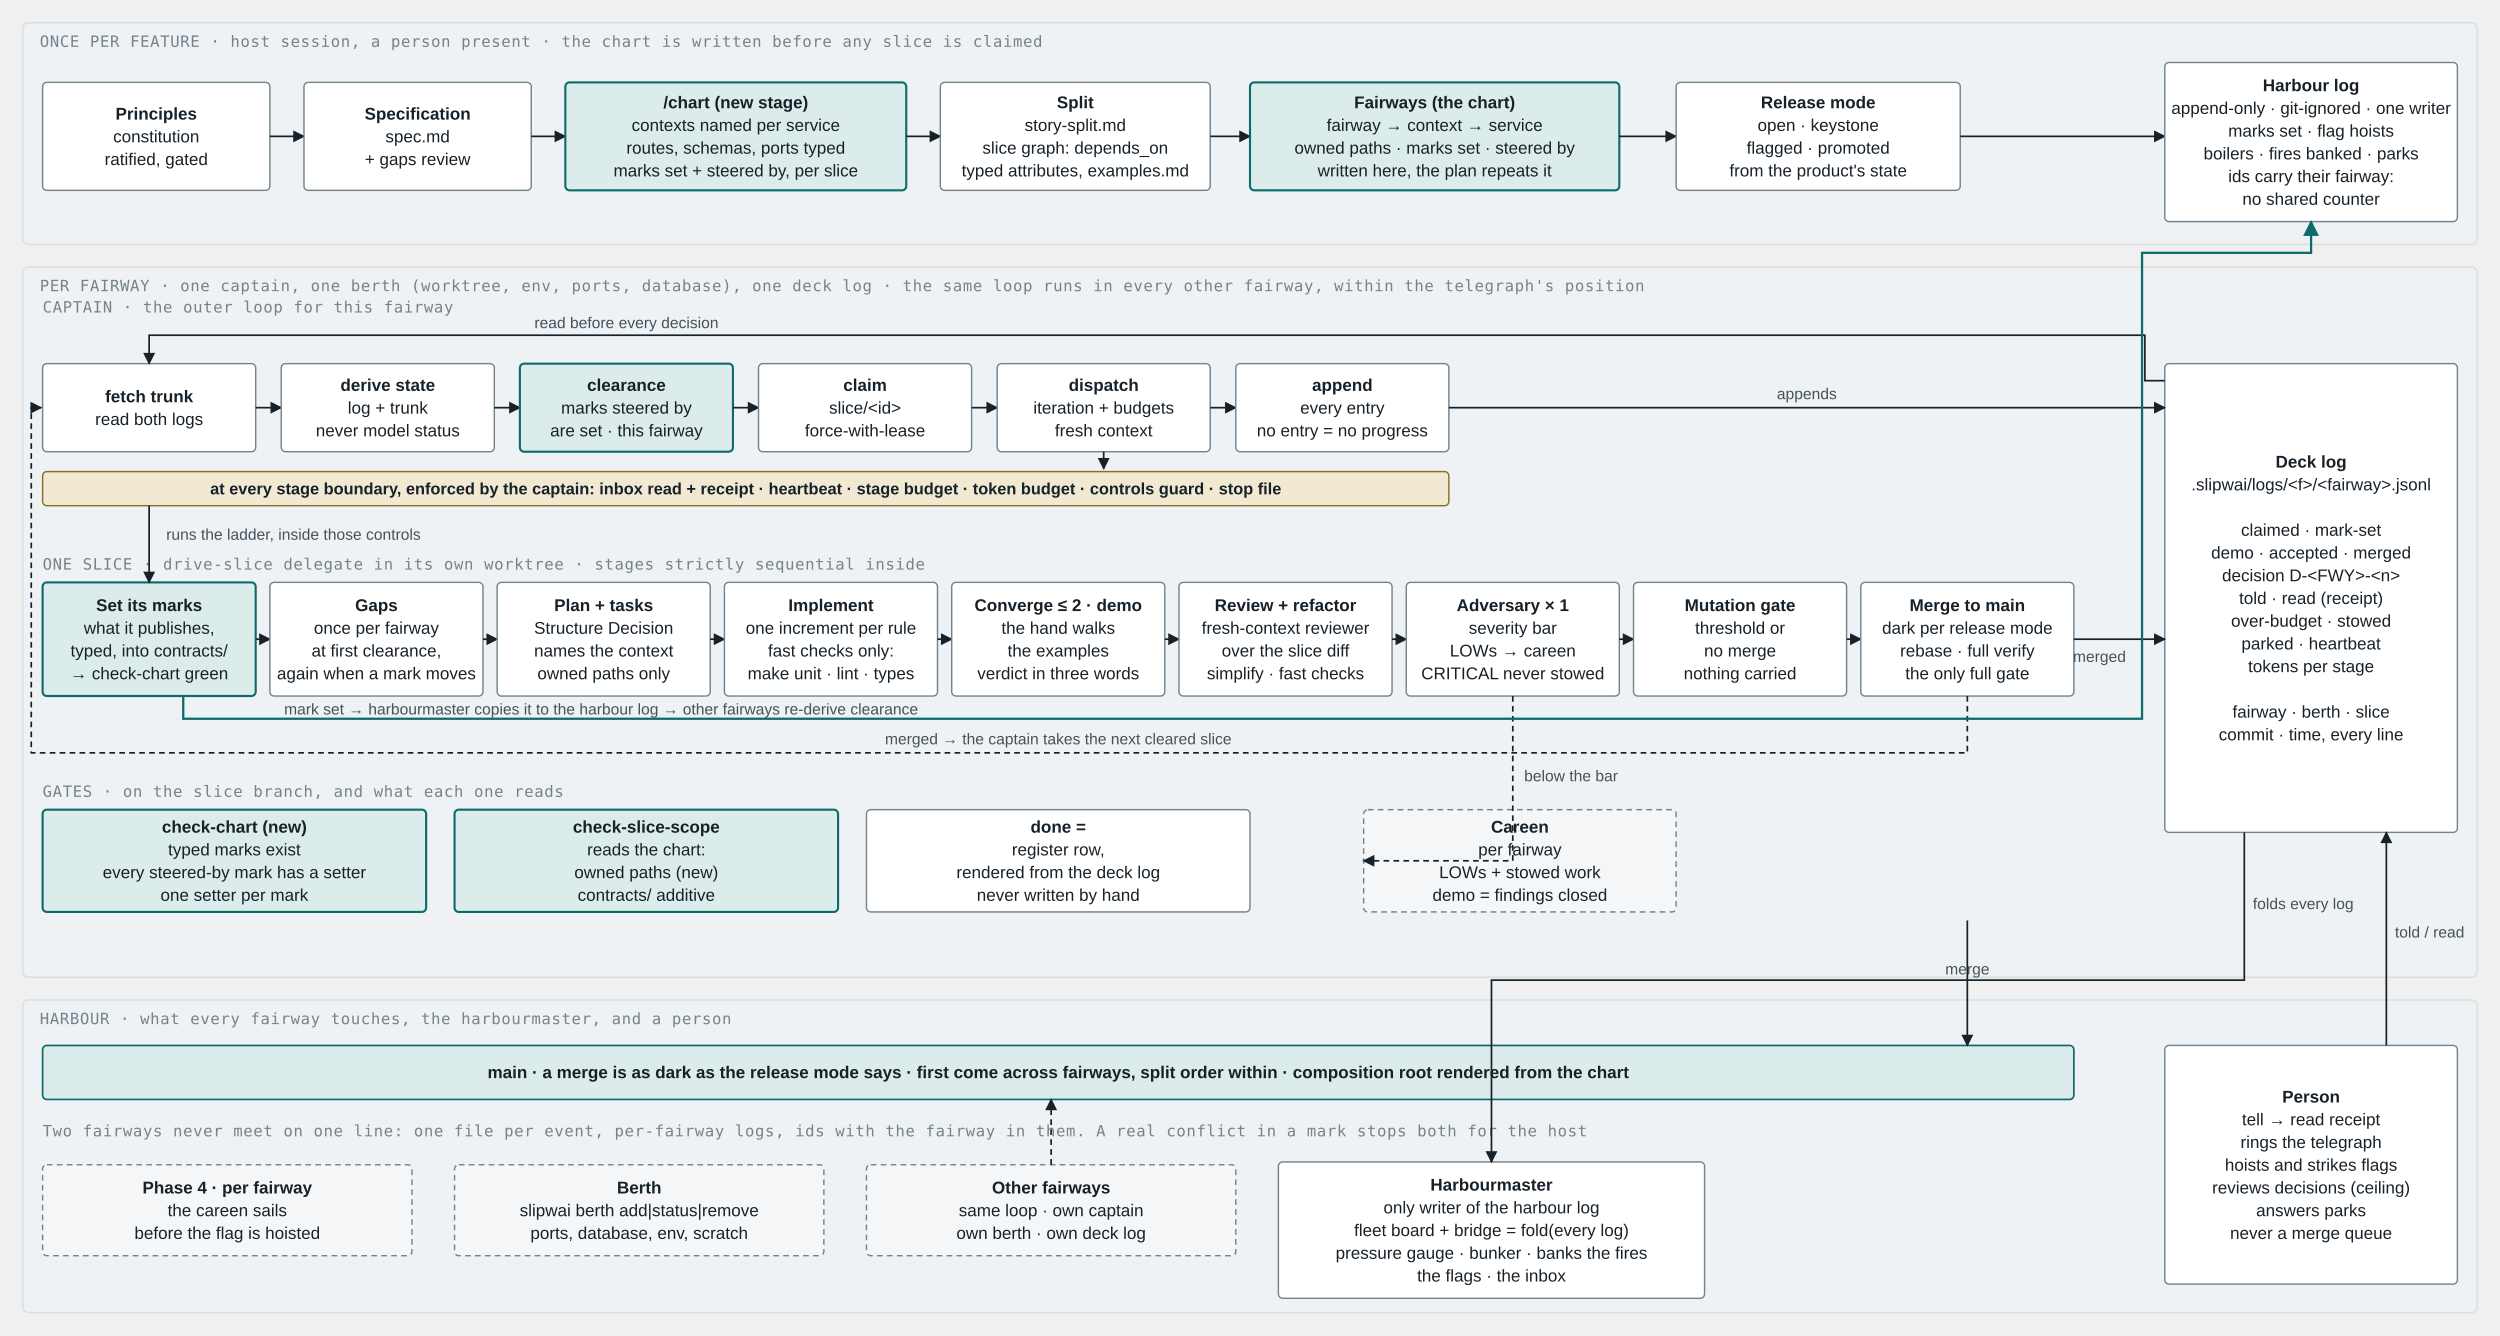
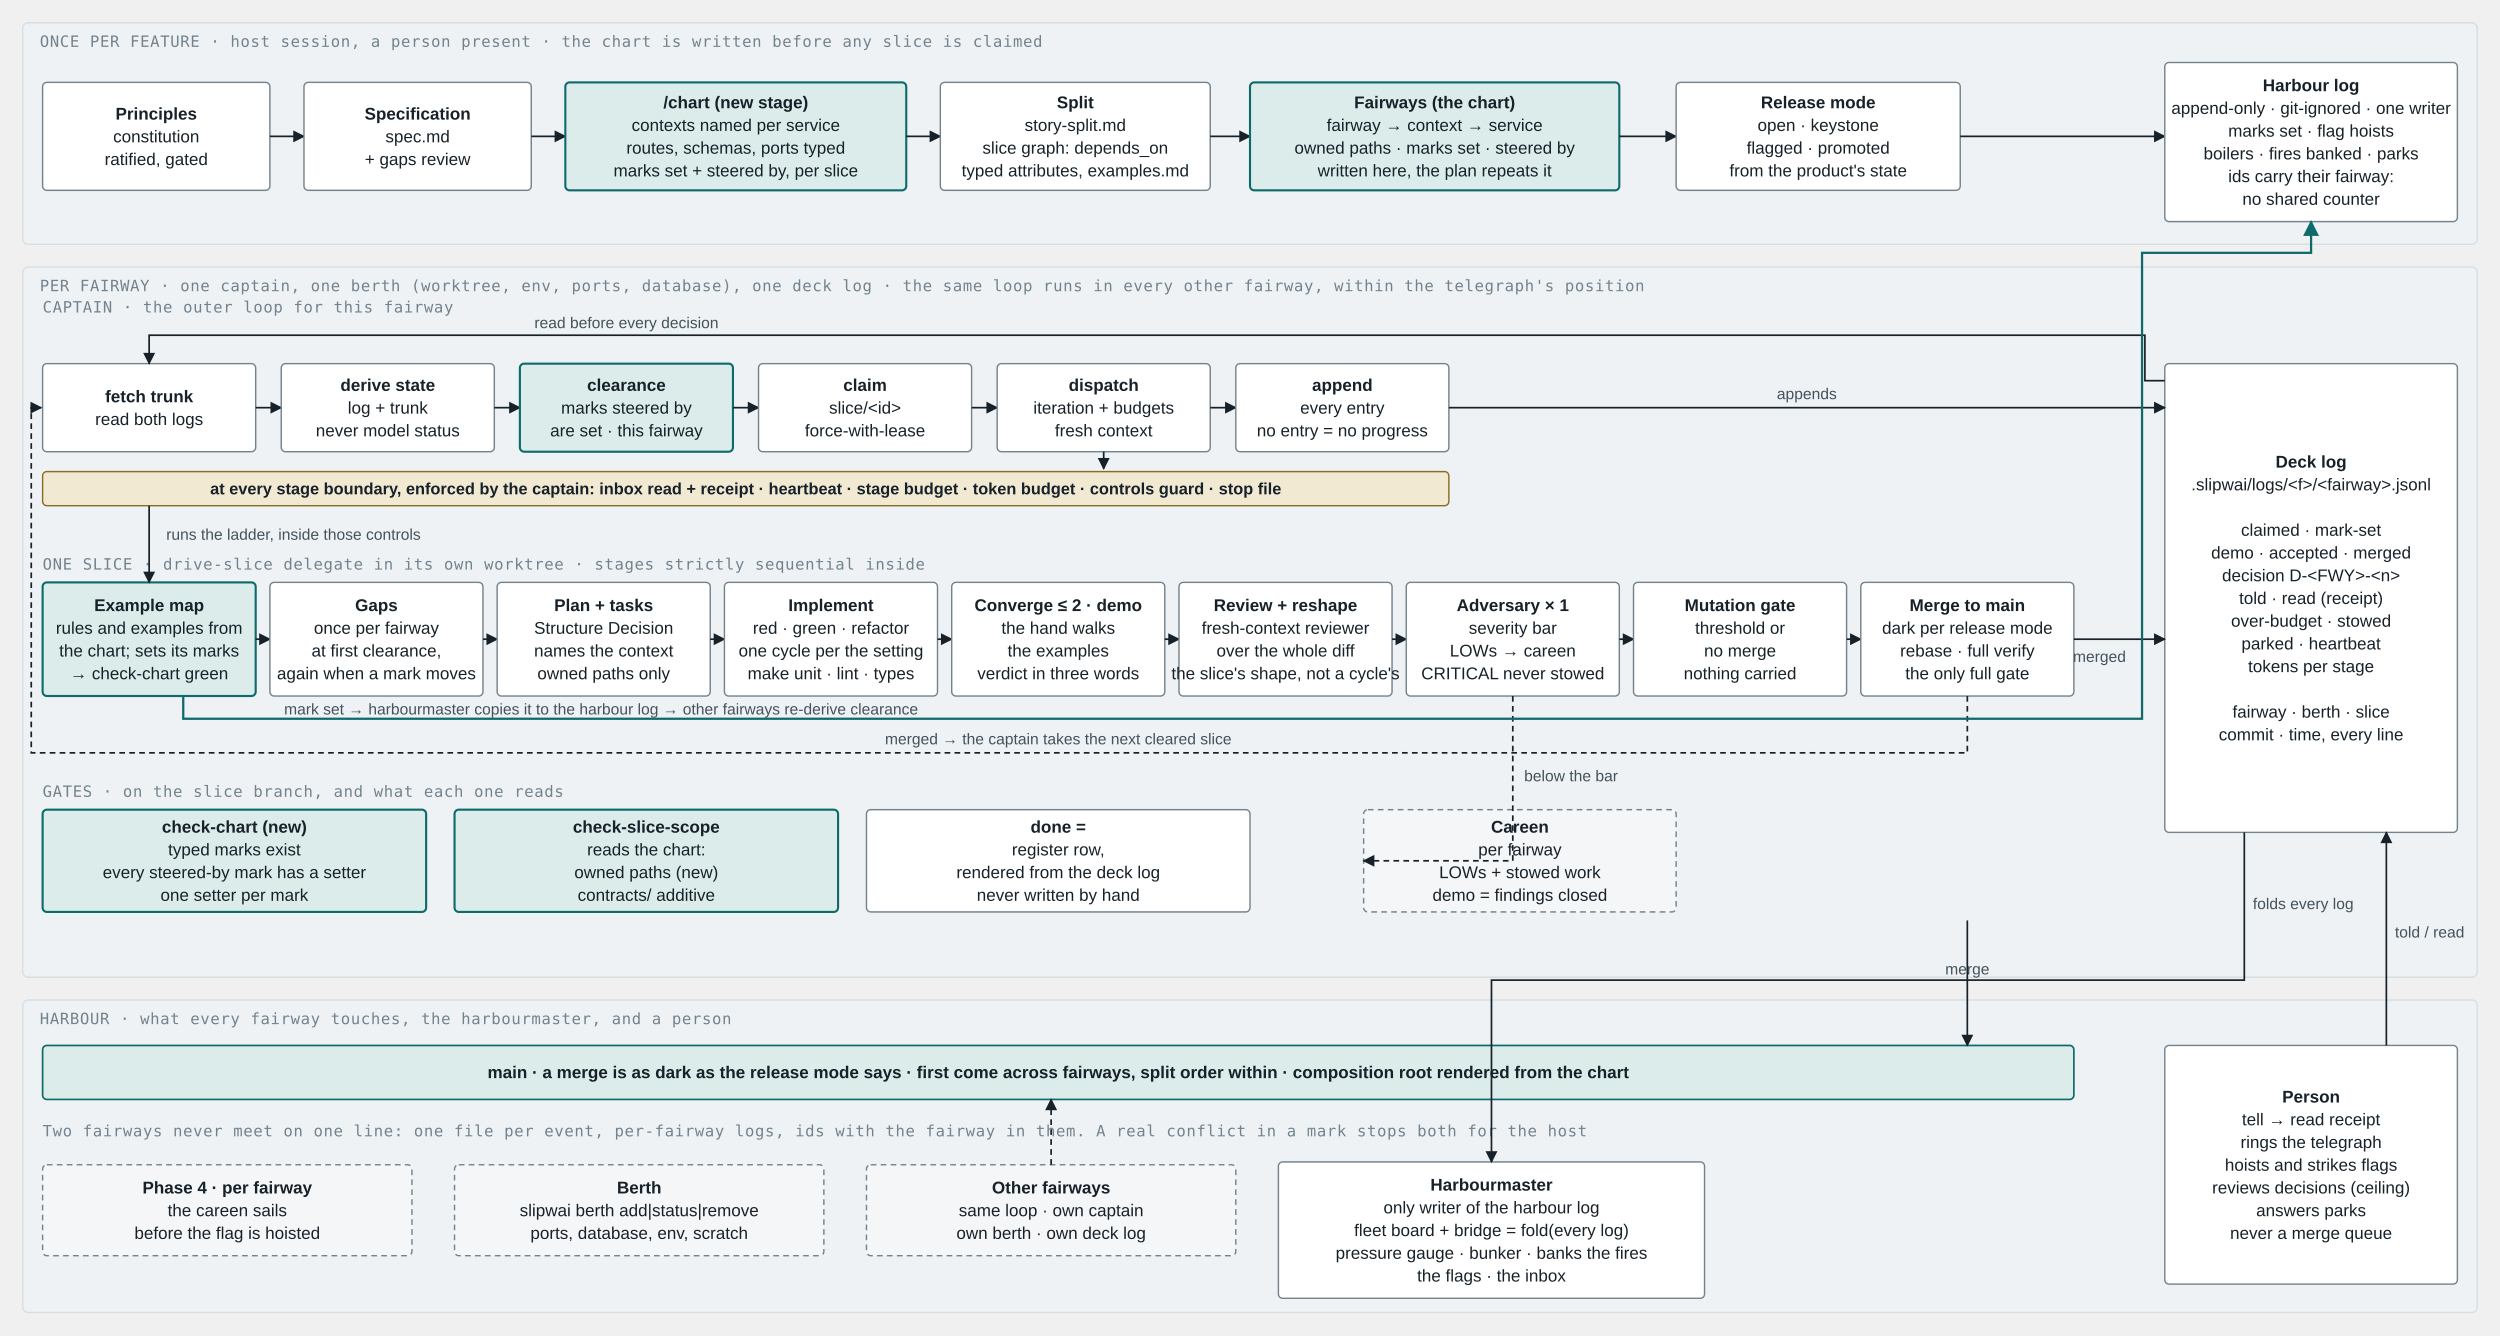
<svg xmlns="http://www.w3.org/2000/svg" viewBox="0 0 1760 940" role="img" aria-label="Standard profile: the new loop with fairways, one captain per fairway on a deck log under a harbourmaster">
  <defs>
    <marker id="ah" viewBox="0 0 10 10" refX="9" refY="5" markerWidth="7" markerHeight="7" orient="auto-start-reverse">
      <path d="M0,0 L10,5 L0,10 z" fill="currentColor" />
    </marker>
    <marker id="ah-hl" viewBox="0 0 10 10" refX="9" refY="5" markerWidth="7" markerHeight="7" orient="auto-start-reverse">
      <path d="M0,0 L10,5 L0,10 z" class="ahhl" />
    </marker>
  </defs>
  <style>
svg{color:#172129;font-family:"IBM Plex Sans",system-ui,-apple-system,"Segoe UI",Arial,sans-serif}
.box{fill:#fff;stroke:#73828c;stroke-width:1}.box.hl{fill:#dcecea;stroke:#0f6b6b;stroke-width:1.5}.box.dash{stroke-dasharray:4 3;fill:#f4f6f7}
.band{fill:#eef2f4;stroke:#d7dee2}.bandt{fill:#73828c;font-family:"IBM Plex Mono",ui-monospace,Menlo,monospace;letter-spacing:.04em}
.bar{fill:#f1e9d2;stroke:#8a6d24}.trunk{fill:#dcecea;stroke:#0f6b6b;stroke-width:1.2}
text{fill:#172129}.lbl{fill:#44525c}.arr{stroke:#172129;stroke-width:1.2;fill:none}.arr.hl{stroke:#0f6b6b;stroke-width:1.6}.arr.dash{stroke-dasharray:4 3}
#ah path{fill:#172129}.ahhl{fill:#0f6b6b}
</style>
  <rect class="band" x="16" y="16" width="1728" height="156" rx="4" />
  <text class="bandt" x="28" y="33" font-size="11">ONCE PER FEATURE · host session, a person present · the chart is written before any slice is claimed</text>
  <rect class="box " x="30" y="58" width="160" height="76" rx="3" />
  <text x="110.0" y="84.2" text-anchor="middle" font-size="12" font-weight="600">Principles</text>
  <text x="110.0" y="100.2" text-anchor="middle" font-size="12">constitution</text>
  <text x="110.0" y="116.2" text-anchor="middle" font-size="12">ratified, gated</text>
  <path class="arr " d="M 190,96.0 L 214,96.0" marker-end="url(#ah)" />
  <rect class="box " x="214" y="58" width="160" height="76" rx="3" />
  <text x="294.0" y="84.2" text-anchor="middle" font-size="12" font-weight="600">Specification</text>
  <text x="294.0" y="100.2" text-anchor="middle" font-size="12">spec.md</text>
  <text x="294.0" y="116.2" text-anchor="middle" font-size="12">+ gaps review</text>
  <path class="arr " d="M 374,96.0 L 398,96.0" marker-end="url(#ah)" />
  <rect class="box hl" x="398" y="58" width="240" height="76" rx="3" />
  <text x="518.0" y="76.2" text-anchor="middle" font-size="12" font-weight="600">/chart  (new stage)</text>
  <text x="518.0" y="92.2" text-anchor="middle" font-size="12">contexts named per service</text>
  <text x="518.0" y="108.2" text-anchor="middle" font-size="12">routes, schemas, ports typed</text>
  <text x="518.0" y="124.2" text-anchor="middle" font-size="12">marks set + steered by, per slice</text>
  <path class="arr " d="M 638,96.0 L 662,96.0" marker-end="url(#ah)" />
  <rect class="box " x="662" y="58" width="190" height="76" rx="3" />
  <text x="757.0" y="76.2" text-anchor="middle" font-size="12" font-weight="600">Split</text>
  <text x="757.0" y="92.2" text-anchor="middle" font-size="12">story-split.md</text>
  <text x="757.0" y="108.2" text-anchor="middle" font-size="12">slice graph: depends_on</text>
  <text x="757.0" y="124.2" text-anchor="middle" font-size="12">typed attributes, examples.md</text>
  <path class="arr " d="M 852,96.0 L 880,96.0" marker-end="url(#ah)" />
  <rect class="box hl" x="880" y="58" width="260" height="76" rx="3" />
  <text x="1010.0" y="76.2" text-anchor="middle" font-size="12" font-weight="600">Fairways (the chart)</text>
  <text x="1010.0" y="92.2" text-anchor="middle" font-size="12">fairway → context → service</text>
  <text x="1010.0" y="108.2" text-anchor="middle" font-size="12">owned paths · marks set · steered by</text>
  <text x="1010.0" y="124.2" text-anchor="middle" font-size="12">written here, the plan repeats it</text>
  <path class="arr " d="M 1140,96.0 L 1180,96.0" marker-end="url(#ah)" />
  <rect class="box " x="1180" y="58" width="200" height="76" rx="3" />
  <text x="1280.0" y="76.2" text-anchor="middle" font-size="12" font-weight="600">Release mode</text>
  <text x="1280.0" y="92.2" text-anchor="middle" font-size="12">open · keystone</text>
  <text x="1280.0" y="108.2" text-anchor="middle" font-size="12">flagged · promoted</text>
  <text x="1280.0" y="124.2" text-anchor="middle" font-size="12">from the product's state</text>
  <path class="arr " d="M 1380,96.0 L 1524,96.0" marker-end="url(#ah)" />
  <rect class="box " x="1524" y="44" width="206" height="112" rx="3" />
  <text x="1627.0" y="64.2" text-anchor="middle" font-size="12" font-weight="600">Harbour log</text>
  <text x="1627.0" y="80.2" text-anchor="middle" font-size="12">append-only · git-ignored · one writer</text>
  <text x="1627.0" y="96.2" text-anchor="middle" font-size="12">marks set · flag hoists</text>
  <text x="1627.0" y="112.2" text-anchor="middle" font-size="12">boilers · fires banked · parks</text>
  <text x="1627.0" y="128.2" text-anchor="middle" font-size="12">ids carry their fairway:</text>
  <text x="1627.0" y="144.2" text-anchor="middle" font-size="12">no shared counter</text>
  <rect class="band" x="16" y="188" width="1728" height="500" rx="4" />
  <text class="bandt" x="28" y="205" font-size="11">PER FAIRWAY · one captain, one berth (worktree, env, ports, database), one deck log · the same loop runs in every other fairway, within the telegraph's position</text>
  <rect class="box " x="30" y="256" width="150" height="62" rx="3" />
  <text x="105.0" y="283.2" text-anchor="middle" font-size="12" font-weight="600">fetch trunk</text>
  <text x="105.0" y="299.2" text-anchor="middle" font-size="12">read both logs</text>
  <path class="arr " d="M 180,287.0 L 198,287.0" marker-end="url(#ah)" />
  <rect class="box " x="198" y="256" width="150" height="62" rx="3" />
  <text x="273.0" y="275.2" text-anchor="middle" font-size="12" font-weight="600">derive state</text>
  <text x="273.0" y="291.2" text-anchor="middle" font-size="12">log + trunk</text>
  <text x="273.0" y="307.2" text-anchor="middle" font-size="12">never model status</text>
  <path class="arr " d="M 348,287.0 L 366,287.0" marker-end="url(#ah)" />
  <rect class="box hl" x="366" y="256" width="150" height="62" rx="3" />
  <text x="441.0" y="275.2" text-anchor="middle" font-size="12" font-weight="600">clearance</text>
  <text x="441.0" y="291.2" text-anchor="middle" font-size="12">marks steered by</text>
  <text x="441.0" y="307.2" text-anchor="middle" font-size="12">are set · this fairway</text>
  <path class="arr " d="M 516,287.0 L 534,287.0" marker-end="url(#ah)" />
  <rect class="box " x="534" y="256" width="150" height="62" rx="3" />
  <text x="609.0" y="275.2" text-anchor="middle" font-size="12" font-weight="600">claim</text>
  <text x="609.0" y="291.2" text-anchor="middle" font-size="12">slice/&lt;id&gt;</text>
  <text x="609.0" y="307.2" text-anchor="middle" font-size="12">force-with-lease</text>
  <path class="arr " d="M 684,287.0 L 702,287.0" marker-end="url(#ah)" />
  <rect class="box " x="702" y="256" width="150" height="62" rx="3" />
  <text x="777.0" y="275.2" text-anchor="middle" font-size="12" font-weight="600">dispatch</text>
  <text x="777.0" y="291.2" text-anchor="middle" font-size="12">iteration + budgets</text>
  <text x="777.0" y="307.2" text-anchor="middle" font-size="12">fresh context</text>
  <path class="arr " d="M 852,287.0 L 870,287.0" marker-end="url(#ah)" />
  <rect class="box " x="870" y="256" width="150" height="62" rx="3" />
  <text x="945.0" y="275.2" text-anchor="middle" font-size="12" font-weight="600">append</text>
  <text x="945.0" y="291.2" text-anchor="middle" font-size="12">every entry</text>
  <text x="945.0" y="307.2" text-anchor="middle" font-size="12">no entry = no progress</text>
  <text x="30" y="220" font-size="11" class="bandt">CAPTAIN · the outer loop for this fairway</text>
  <rect class="bar" x="30" y="332" width="990" height="24" rx="3" />
  <text x="525.0" y="348" text-anchor="middle" font-size="11.5" font-weight="600">at every stage boundary, enforced by the captain: inbox read + receipt · heartbeat · stage budget · token budget · controls guard · stop file</text>
  <rect class="box hl" x="30" y="410" width="150" height="80" rx="3" />
-   <text x="105.0" y="430.2" text-anchor="middle" font-size="12" font-weight="600">Set its marks</text>
-   <text x="105.0" y="446.2" text-anchor="middle" font-size="12">what it publishes,</text>
-   <text x="105.0" y="462.2" text-anchor="middle" font-size="12">typed, into contracts/</text>
+   <text x="105.0" y="430.2" text-anchor="middle" font-size="12" font-weight="600">Example map</text>
+   <text x="105.0" y="446.2" text-anchor="middle" font-size="12">rules and examples from</text>
+   <text x="105.0" y="462.2" text-anchor="middle" font-size="12">the chart; sets its marks</text>
  <text x="105.0" y="478.2" text-anchor="middle" font-size="12">→ check-chart green</text>
  <path class="arr " d="M 180,450.0 L 190,450.0" marker-end="url(#ah)" />
  <rect class="box " x="190" y="410" width="150" height="80" rx="3" />
  <text x="265.0" y="430.2" text-anchor="middle" font-size="12" font-weight="600">Gaps</text>
  <text x="265.0" y="446.2" text-anchor="middle" font-size="12">once per fairway</text>
  <text x="265.0" y="462.2" text-anchor="middle" font-size="12">at first clearance,</text>
  <text x="265.0" y="478.2" text-anchor="middle" font-size="12">again when a mark moves</text>
  <path class="arr " d="M 340,450.0 L 350,450.0" marker-end="url(#ah)" />
  <rect class="box " x="350" y="410" width="150" height="80" rx="3" />
  <text x="425.0" y="430.2" text-anchor="middle" font-size="12" font-weight="600">Plan + tasks</text>
  <text x="425.0" y="446.2" text-anchor="middle" font-size="12">Structure Decision</text>
  <text x="425.0" y="462.2" text-anchor="middle" font-size="12">names the context</text>
  <text x="425.0" y="478.2" text-anchor="middle" font-size="12">owned paths only</text>
  <path class="arr " d="M 500,450.0 L 510,450.0" marker-end="url(#ah)" />
  <rect class="box " x="510" y="410" width="150" height="80" rx="3" />
  <text x="585.0" y="430.2" text-anchor="middle" font-size="12" font-weight="600">Implement</text>
-   <text x="585.0" y="446.2" text-anchor="middle" font-size="12">one increment per rule</text>
-   <text x="585.0" y="462.2" text-anchor="middle" font-size="12">fast checks only:</text>
+   <text x="585.0" y="446.2" text-anchor="middle" font-size="12">red · green · refactor</text>
+   <text x="585.0" y="462.2" text-anchor="middle" font-size="12">one cycle per the setting</text>
  <text x="585.0" y="478.2" text-anchor="middle" font-size="12">make unit · lint · types</text>
  <path class="arr " d="M 660,450.0 L 670,450.0" marker-end="url(#ah)" />
  <rect class="box " x="670" y="410" width="150" height="80" rx="3" />
  <text x="745.0" y="430.2" text-anchor="middle" font-size="12" font-weight="600">Converge ≤ 2 · demo</text>
  <text x="745.0" y="446.2" text-anchor="middle" font-size="12">the hand walks</text>
  <text x="745.0" y="462.2" text-anchor="middle" font-size="12">the examples</text>
  <text x="745.0" y="478.2" text-anchor="middle" font-size="12">verdict in three words</text>
  <path class="arr " d="M 820,450.0 L 830,450.0" marker-end="url(#ah)" />
  <rect class="box " x="830" y="410" width="150" height="80" rx="3" />
-   <text x="905.0" y="430.2" text-anchor="middle" font-size="12" font-weight="600">Review + refactor</text>
+   <text x="905.0" y="430.2" text-anchor="middle" font-size="12" font-weight="600">Review + reshape</text>
  <text x="905.0" y="446.2" text-anchor="middle" font-size="12">fresh-context reviewer</text>
-   <text x="905.0" y="462.2" text-anchor="middle" font-size="12">over the slice diff</text>
-   <text x="905.0" y="478.2" text-anchor="middle" font-size="12">simplify · fast checks</text>
+   <text x="905.0" y="462.2" text-anchor="middle" font-size="12">over the whole diff</text>
+   <text x="905.0" y="478.2" text-anchor="middle" font-size="12">the slice's shape, not a cycle's</text>
  <path class="arr " d="M 980,450.0 L 990,450.0" marker-end="url(#ah)" />
  <rect class="box " x="990" y="410" width="150" height="80" rx="3" />
  <text x="1065.0" y="430.2" text-anchor="middle" font-size="12" font-weight="600">Adversary × 1</text>
  <text x="1065.0" y="446.2" text-anchor="middle" font-size="12">severity bar</text>
  <text x="1065.0" y="462.2" text-anchor="middle" font-size="12">LOWs → careen</text>
  <text x="1065.0" y="478.2" text-anchor="middle" font-size="12">CRITICAL never stowed</text>
  <path class="arr " d="M 1140,450.0 L 1150,450.0" marker-end="url(#ah)" />
  <rect class="box " x="1150" y="410" width="150" height="80" rx="3" />
  <text x="1225.0" y="430.2" text-anchor="middle" font-size="12" font-weight="600">Mutation gate</text>
  <text x="1225.0" y="446.2" text-anchor="middle" font-size="12">threshold or</text>
  <text x="1225.0" y="462.2" text-anchor="middle" font-size="12">no merge</text>
  <text x="1225.0" y="478.2" text-anchor="middle" font-size="12">nothing carried</text>
  <path class="arr " d="M 1300,450.0 L 1310,450.0" marker-end="url(#ah)" />
  <rect class="box " x="1310" y="410" width="150" height="80" rx="3" />
  <text x="1385.0" y="430.2" text-anchor="middle" font-size="12" font-weight="600">Merge to main</text>
  <text x="1385.0" y="446.2" text-anchor="middle" font-size="12">dark per release mode</text>
  <text x="1385.0" y="462.2" text-anchor="middle" font-size="12">rebase · full verify</text>
  <text x="1385.0" y="478.2" text-anchor="middle" font-size="12">the only full gate</text>
  <text x="30" y="401" font-size="11" class="bandt">ONE SLICE · drive-slice delegate in its own worktree · stages strictly sequential inside</text>
  <path class="arr " d="M 777.0,318 L 777.0,330" marker-end="url(#ah)" />
  <path class="arr " d="M 105.0,356 L 105.0,410" marker-end="url(#ah)" />
  <text class="lbl" x="117.0" y="380" text-anchor="start" font-size="11">runs the ladder, inside those controls</text>
  <path class="arr dash" d="M 1385.0,490 L 1385.0,530 L 22,530 L 22,287.0 L 29,287.0" marker-end="url(#ah)" />
  <text class="lbl" x="745.0" y="524" text-anchor="middle" font-size="11">merged → the captain takes the next cleared slice</text>
  <rect class="box hl" x="30" y="570" width="270" height="72" rx="3" />
  <text x="165.0" y="586.2" text-anchor="middle" font-size="12" font-weight="600">check-chart  (new)</text>
  <text x="165.0" y="602.2" text-anchor="middle" font-size="12">typed marks exist</text>
  <text x="165.0" y="618.2" text-anchor="middle" font-size="12">every steered-by mark has a setter</text>
  <text x="165.0" y="634.2" text-anchor="middle" font-size="12">one setter per mark</text>
  <rect class="box hl" x="320" y="570" width="270" height="72" rx="3" />
  <text x="455.0" y="586.2" text-anchor="middle" font-size="12" font-weight="600">check-slice-scope</text>
  <text x="455.0" y="602.2" text-anchor="middle" font-size="12">reads the chart:</text>
  <text x="455.0" y="618.2" text-anchor="middle" font-size="12">owned paths (new)</text>
  <text x="455.0" y="634.2" text-anchor="middle" font-size="12">contracts/ additive</text>
  <rect class="box " x="610" y="570" width="270" height="72" rx="3" />
  <text x="745.0" y="586.2" text-anchor="middle" font-size="12" font-weight="600">done =</text>
  <text x="745.0" y="602.2" text-anchor="middle" font-size="12">register row,</text>
  <text x="745.0" y="618.2" text-anchor="middle" font-size="12">rendered from the deck log</text>
  <text x="745.0" y="634.2" text-anchor="middle" font-size="12">never written by hand</text>
  <text x="30" y="561" font-size="11" class="bandt">GATES · on the slice branch, and what each one reads</text>
  <rect class="box dash" x="960" y="570" width="220" height="72" rx="3" />
  <text x="1070.0" y="586.2" text-anchor="middle" font-size="12" font-weight="600">Careen</text>
  <text x="1070.0" y="602.2" text-anchor="middle" font-size="12">per fairway</text>
  <text x="1070.0" y="618.2" text-anchor="middle" font-size="12">LOWs + stowed work</text>
  <text x="1070.0" y="634.2" text-anchor="middle" font-size="12">demo = findings closed</text>
  <path class="arr dash" d="M 1065.0,490 L 1065.0,606.0 L 960,606.0" marker-end="url(#ah)" />
  <text class="lbl" x="1073.0" y="550" text-anchor="start" font-size="11">below the bar</text>
  <rect class="box " x="1524" y="256" width="206" height="330" rx="3" />
  <text x="1627.0" y="329.2" text-anchor="middle" font-size="12" font-weight="600">Deck log</text>
  <text x="1627.0" y="345.2" text-anchor="middle" font-size="12">.slipwai/logs/&lt;f&gt;/&lt;fairway&gt;.jsonl</text>
  <text x="1627.0" y="361.2" text-anchor="middle" font-size="12" />
  <text x="1627.0" y="377.2" text-anchor="middle" font-size="12">claimed · mark-set</text>
  <text x="1627.0" y="393.2" text-anchor="middle" font-size="12">demo · accepted · merged</text>
  <text x="1627.0" y="409.2" text-anchor="middle" font-size="12">decision D-&lt;FWY&gt;-&lt;n&gt;</text>
  <text x="1627.0" y="425.2" text-anchor="middle" font-size="12">told · read (receipt)</text>
  <text x="1627.0" y="441.2" text-anchor="middle" font-size="12">over-budget · stowed</text>
  <text x="1627.0" y="457.2" text-anchor="middle" font-size="12">parked · heartbeat</text>
  <text x="1627.0" y="473.2" text-anchor="middle" font-size="12">tokens per stage</text>
  <text x="1627.0" y="489.2" text-anchor="middle" font-size="12" />
  <text x="1627.0" y="505.2" text-anchor="middle" font-size="12">fairway · berth · slice</text>
  <text x="1627.0" y="521.2" text-anchor="middle" font-size="12">commit · time, every line</text>
  <path class="arr " d="M 1020,287.0 L 1524,287.0" marker-end="url(#ah)" />
  <text class="lbl" x="1272.0" y="281.0" text-anchor="middle" font-size="11">appends</text>
  <path class="arr " d="M 1524,268 L 1510,268 L 1510,236 L 105.0,236 L 105.0,256" marker-end="url(#ah)" />
  <text class="lbl" x="441.0" y="231" text-anchor="middle" font-size="11">read before every decision</text>
  <path class="arr " d="M 1460,450.0 L 1524,450.0" marker-end="url(#ah)" />
  <text class="lbl" x="1478" y="466.0" text-anchor="middle" font-size="11">merged</text>
  <path class="arr hl " d="M 129.0,490 L 129.0,506 L 1508,506 L 1508,178 L 1627,178 L 1627,156" marker-end="url(#ah-hl)" />
  <text class="lbl" x="200" y="503" text-anchor="start" font-size="11">mark set → harbourmaster copies it to the harbour log → other fairways re-derive clearance</text>
  <rect class="band" x="16" y="704" width="1728" height="220" rx="4" />
  <text class="bandt" x="28" y="721" font-size="11">HARBOUR · what every fairway touches, the harbourmaster, and a person</text>
  <rect class="trunk" x="30" y="736" width="1430" height="38" rx="3" />
  <text x="745" y="759" text-anchor="middle" font-size="12" font-weight="600">main · a merge is as dark as the release mode says · first come across fairways, split order within · composition root rendered from the chart</text>
  <path class="arr " d="M 1385.0,648 L 1385.0,736" marker-end="url(#ah)" />
  <text class="lbl" x="1385.0" y="686.0" text-anchor="middle" font-size="11">merge</text>
  <text x="30" y="800" font-size="11" class="bandt">Two fairways never meet on one line: one file per event, per-fairway logs, ids with the fairway in them. A real conflict in a mark stops both for the host</text>
  <rect class="box dash" x="30" y="820" width="260" height="64" rx="3" />
  <text x="160.0" y="840.2" text-anchor="middle" font-size="12" font-weight="600">Phase 4 · per fairway</text>
  <text x="160.0" y="856.2" text-anchor="middle" font-size="12">the careen sails</text>
  <text x="160.0" y="872.2" text-anchor="middle" font-size="12">before the flag is hoisted</text>
  <rect class="box dash" x="320" y="820" width="260" height="64" rx="3" />
  <text x="450.0" y="840.2" text-anchor="middle" font-size="12" font-weight="600">Berth</text>
  <text x="450.0" y="856.2" text-anchor="middle" font-size="12">slipwai berth add|status|remove</text>
  <text x="450.0" y="872.2" text-anchor="middle" font-size="12">ports, database, env, scratch</text>
  <rect class="box dash" x="610" y="820" width="260" height="64" rx="3" />
  <text x="740.0" y="840.2" text-anchor="middle" font-size="12" font-weight="600">Other fairways</text>
  <text x="740.0" y="856.2" text-anchor="middle" font-size="12">same loop · own captain</text>
  <text x="740.0" y="872.2" text-anchor="middle" font-size="12">own berth · own deck log</text>
  <path class="arr dash" d="M 740,820 L 740,774" marker-end="url(#ah)" />
  <rect class="box " x="900" y="818" width="300" height="96" rx="3" />
  <text x="1050.0" y="838.2" text-anchor="middle" font-size="12" font-weight="600">Harbourmaster</text>
  <text x="1050.0" y="854.2" text-anchor="middle" font-size="12">only writer of the harbour log</text>
  <text x="1050.0" y="870.2" text-anchor="middle" font-size="12">fleet board + bridge = fold(every log)</text>
  <text x="1050.0" y="886.2" text-anchor="middle" font-size="12">pressure gauge · bunker · banks the fires</text>
  <text x="1050.0" y="902.2" text-anchor="middle" font-size="12">the flags · the inbox</text>
  <path class="arr " d="M 1580,586 L 1580,690 L 1050,690 L 1050,818" marker-end="url(#ah)" />
  <text class="lbl" x="1586" y="640" text-anchor="start" font-size="11">folds every log</text>
  <rect class="box " x="1524" y="736" width="206" height="168" rx="3" />
  <text x="1627.0" y="776.2" text-anchor="middle" font-size="12" font-weight="600">Person</text>
  <text x="1627.0" y="792.2" text-anchor="middle" font-size="12">tell → read receipt</text>
  <text x="1627.0" y="808.2" text-anchor="middle" font-size="12">rings the telegraph</text>
  <text x="1627.0" y="824.2" text-anchor="middle" font-size="12">hoists and strikes flags</text>
  <text x="1627.0" y="840.2" text-anchor="middle" font-size="12">reviews decisions (ceiling)</text>
  <text x="1627.0" y="856.2" text-anchor="middle" font-size="12">answers parks</text>
  <text x="1627.0" y="872.2" text-anchor="middle" font-size="12">never a merge queue</text>
  <path class="arr " d="M 1680,736 L 1680,586" marker-end="url(#ah)" />
  <text class="lbl" x="1686" y="660" text-anchor="start" font-size="11">told / read</text>
</svg>
